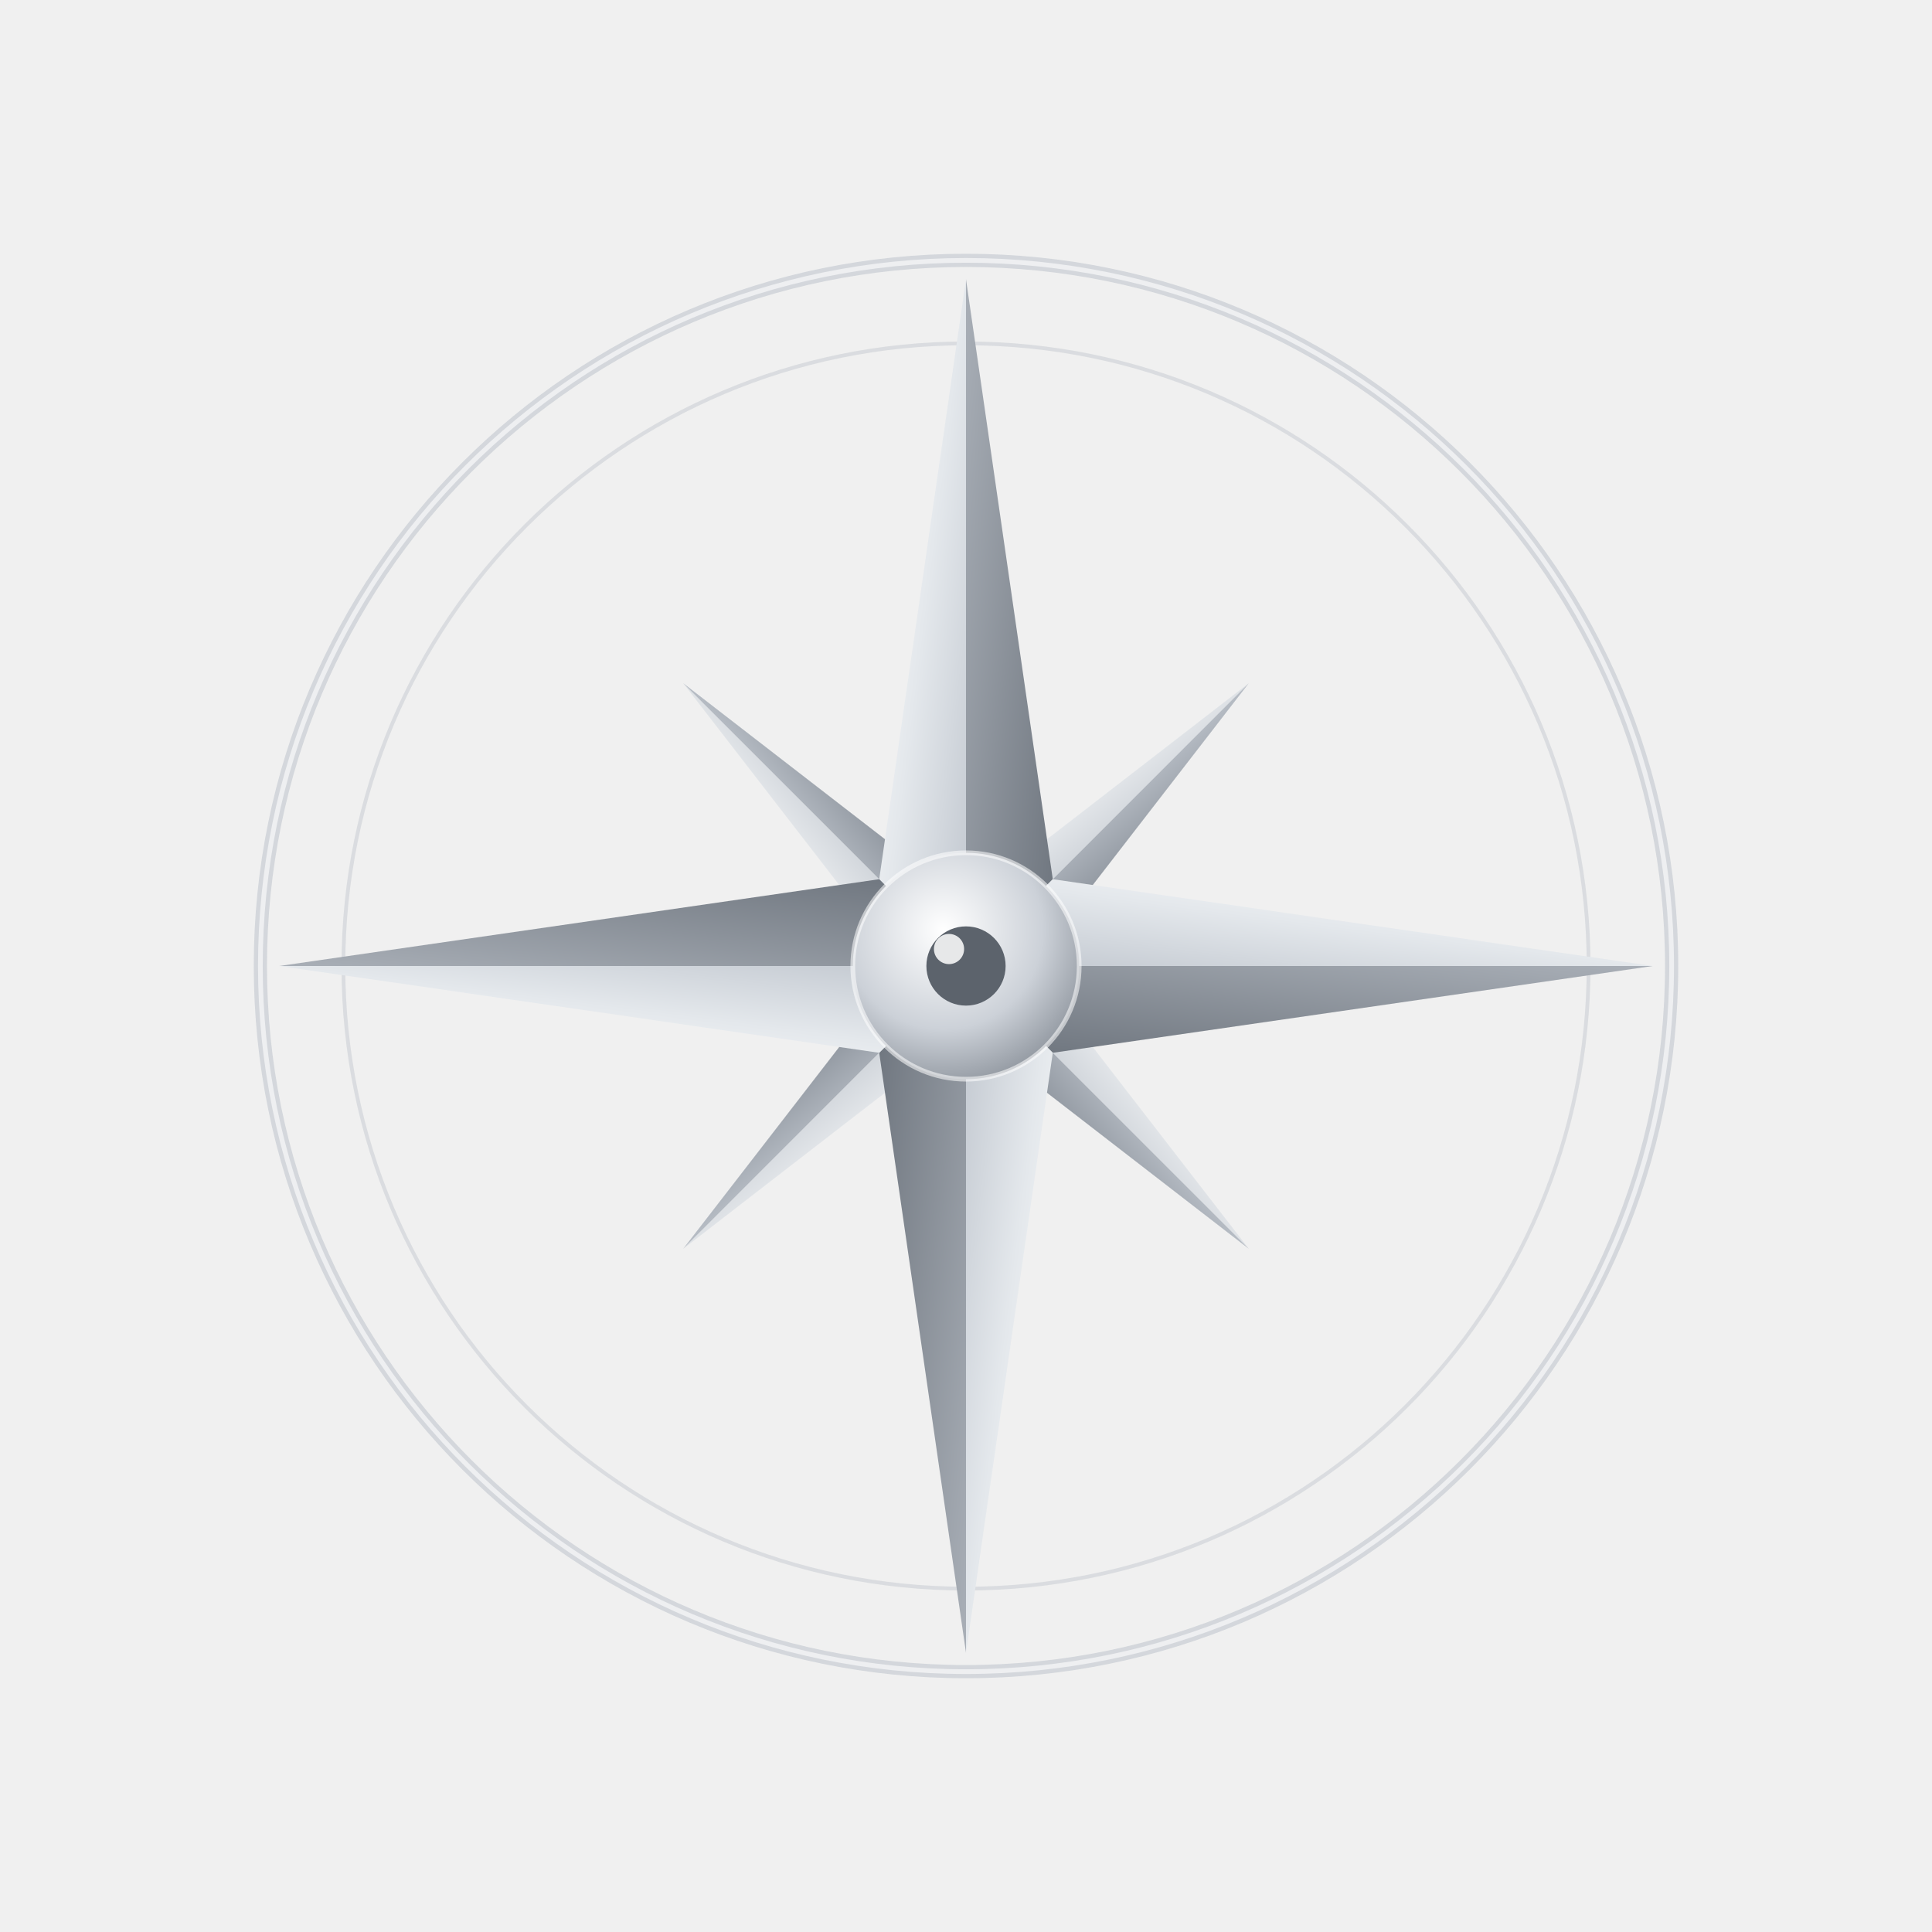
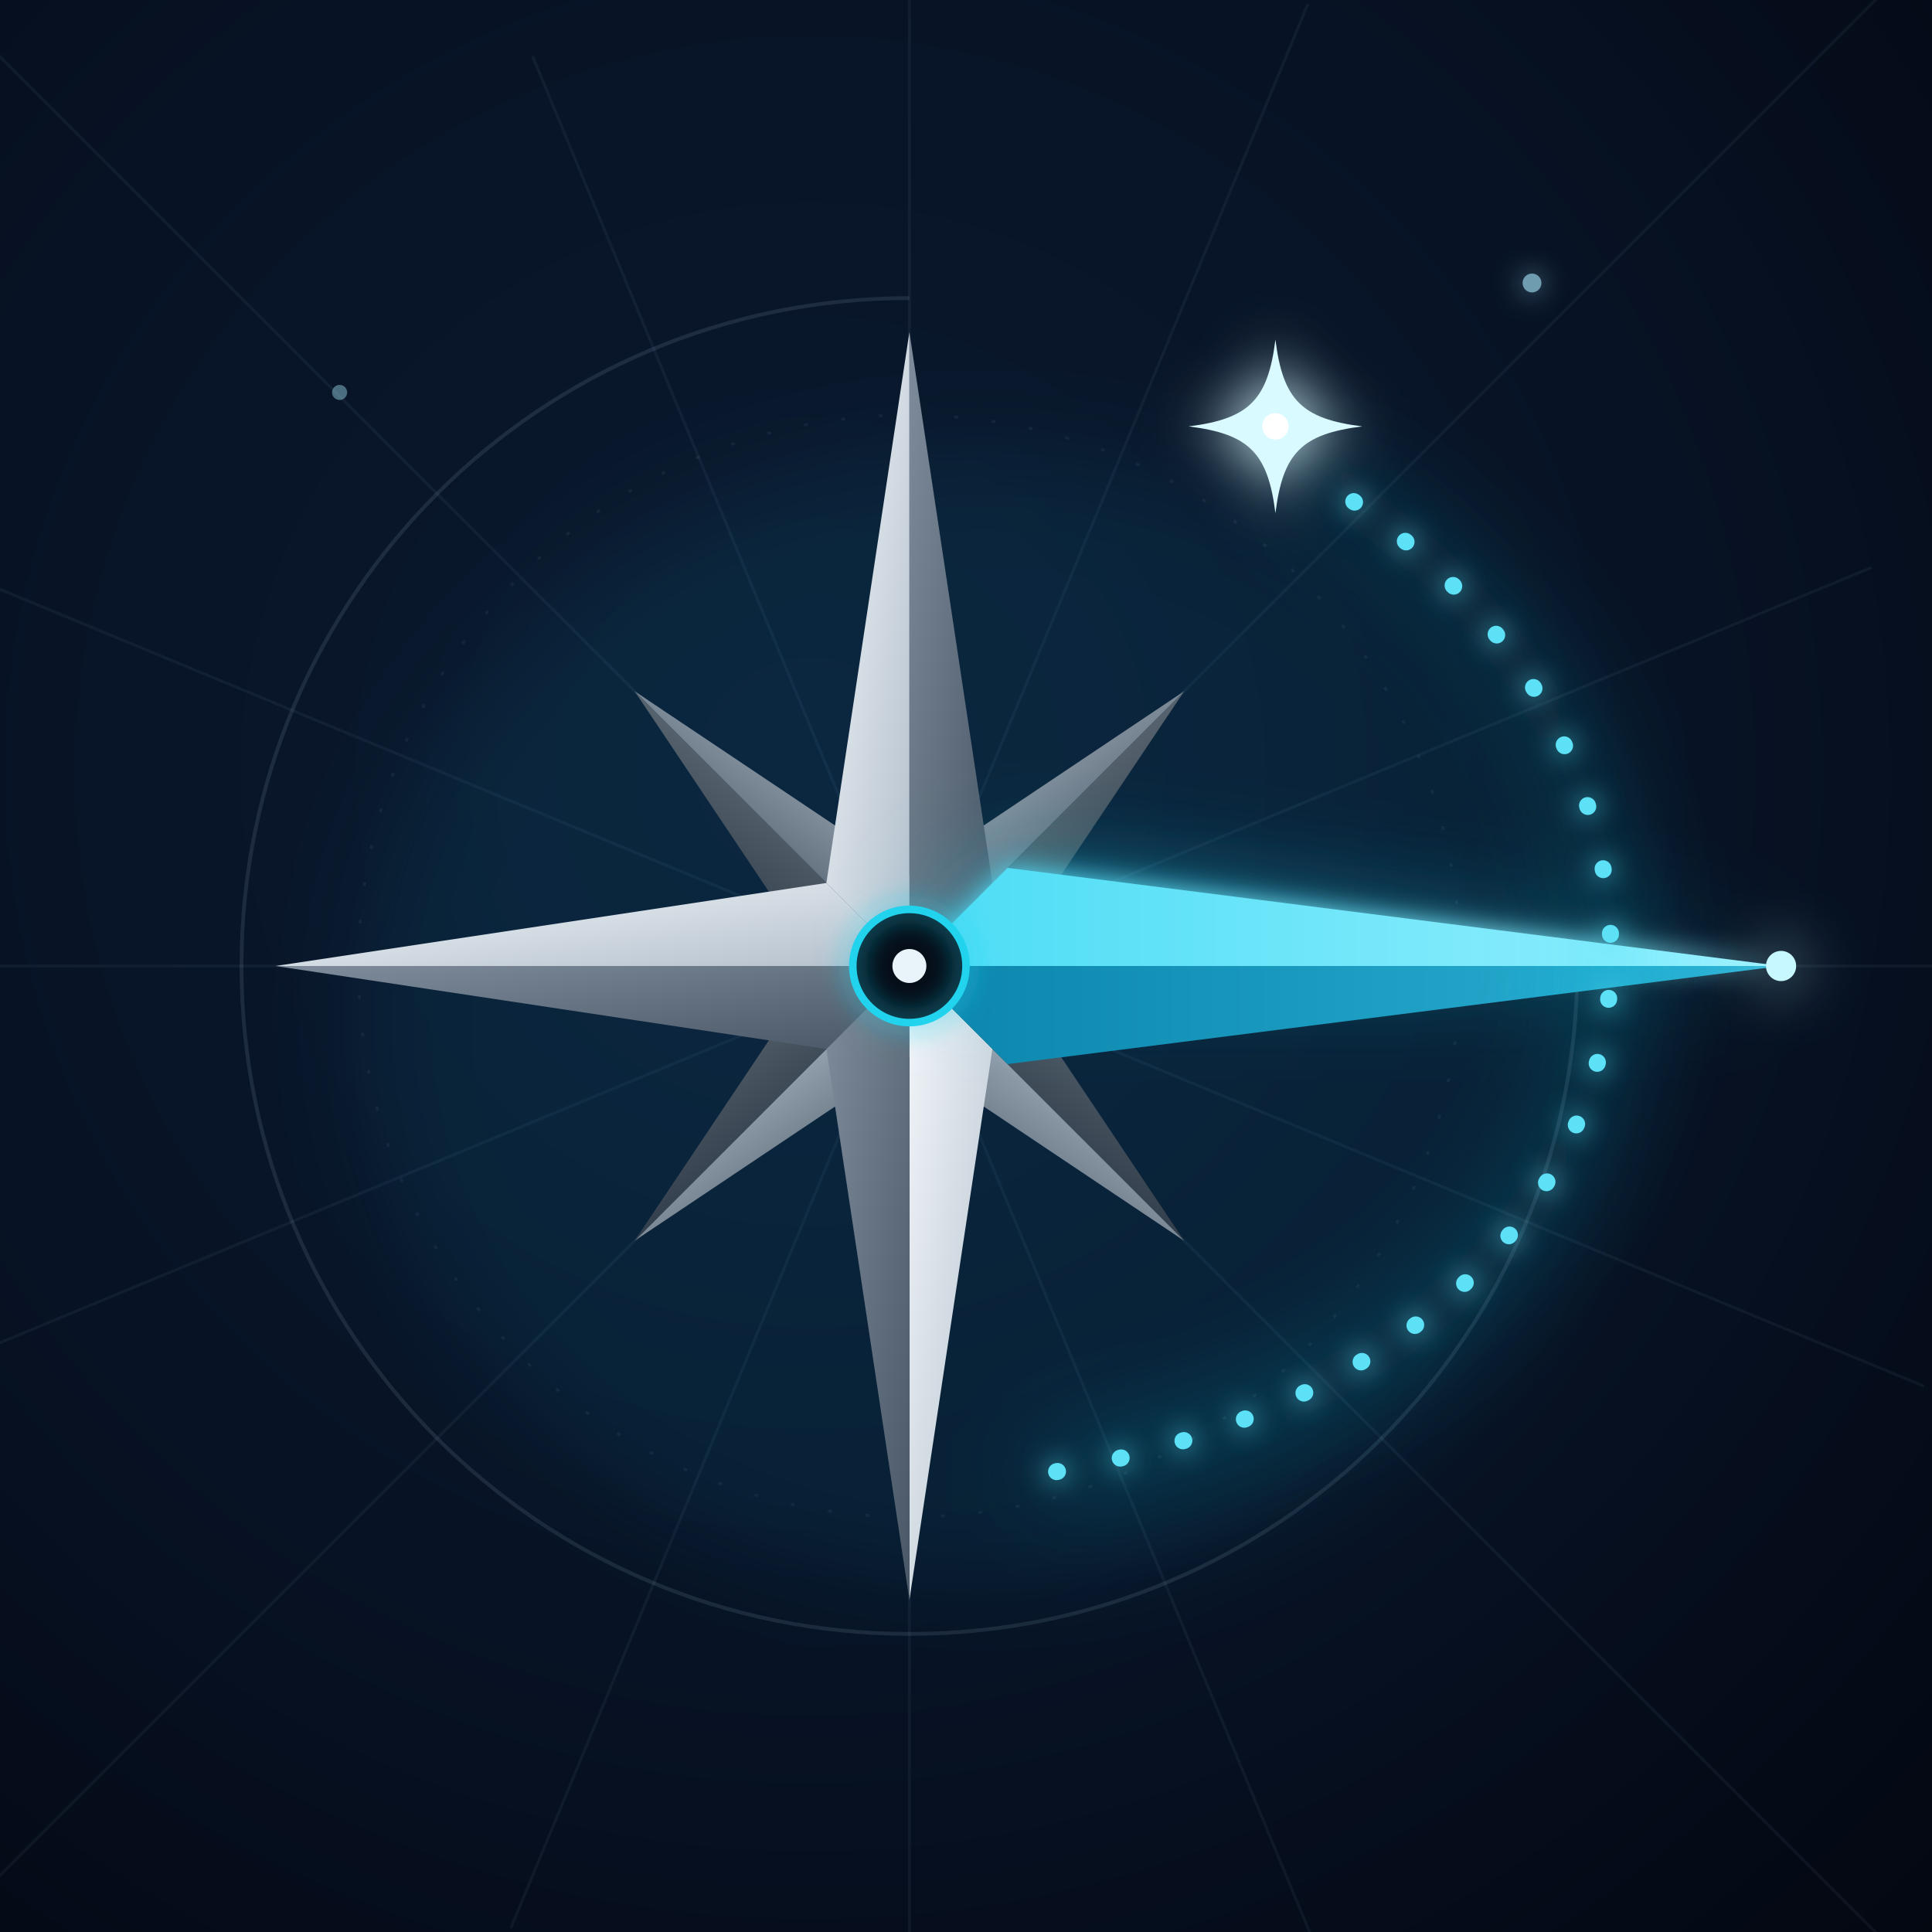
<svg xmlns="http://www.w3.org/2000/svg" viewBox="0 0 1024 1024" width="1024" height="1024">
  <defs>
-     <linearGradient id="agL" x1="0" y1="0" x2="1" y2="1">
-       <stop offset="0" stop-color="#ffffff" />
-       <stop offset="0.5" stop-color="#e4e8ec" />
-       <stop offset="1" stop-color="#c1c7cf" />
+     <radialGradient id="bg" cx="42%" cy="40%" r="85%">
+       <stop offset="0%" stop-color="#0B1B31" />
+       <stop offset="55%" stop-color="#071224" />
+       <stop offset="100%" stop-color="#030710" />
+     </radialGradient>
+     <linearGradient id="tiLight" x1="0%" y1="0%" x2="100%" y2="100%">
+       <stop offset="0%" stop-color="#F2F6FA" />
+       <stop offset="100%" stop-color="#B4C0CC" />
    </linearGradient>
-     <linearGradient id="agD" x1="0" y1="0" x2="1" y2="1">
-       <stop offset="0" stop-color="#a9afb7" />
-       <stop offset="1" stop-color="#6d747d" />
+     <linearGradient id="tiDark" x1="0%" y1="0%" x2="100%" y2="100%">
+       <stop offset="0%" stop-color="#7E8C9B" />
+       <stop offset="100%" stop-color="#4A5766" />
    </linearGradient>
-     <linearGradient id="agML" x1="0" y1="0" x2="1" y2="1">
-       <stop offset="0" stop-color="#f1f3f5" />
-       <stop offset="1" stop-color="#ccd1d7" />
+     <linearGradient id="tiDim" x1="0%" y1="0%" x2="100%" y2="100%">
+       <stop offset="0%" stop-color="#9AA7B4" />
+       <stop offset="100%" stop-color="#5D6A78" />
    </linearGradient>
-     <linearGradient id="agMD" x1="0" y1="0" x2="1" y2="1">
-       <stop offset="0" stop-color="#b7bdc5" />
-       <stop offset="1" stop-color="#868d96" />
+     <linearGradient id="tiDimDark" x1="0%" y1="0%" x2="100%" y2="100%">
+       <stop offset="0%" stop-color="#57646F" />
+       <stop offset="100%" stop-color="#333F4C" />
    </linearGradient>
-     <radialGradient id="agHub" cx="0.4" cy="0.34" r="0.8">
-       <stop offset="0" stop-color="#ffffff" />
-       <stop offset="0.55" stop-color="#ccd1d8" />
-       <stop offset="1" stop-color="#7c838c" />
-     </radialGradient>
+     <linearGradient id="eastLight" x1="0%" y1="0%" x2="100%" y2="0%">
+       <stop offset="0%" stop-color="#4ADCF5" />
+       <stop offset="100%" stop-color="#9BF1FF" />
+     </linearGradient>
+     <linearGradient id="eastDark" x1="0%" y1="0%" x2="100%" y2="0%">
+       <stop offset="0%" stop-color="#0B84AB" />
+       <stop offset="100%" stop-color="#2CB4D6" />
+     </linearGradient>
+     <filter id="glowCyan" x="-400%" y="-400%" width="900%" height="900%">
+       <feGaussianBlur stdDeviation="16" result="b" />
+       <feMerge>
+         <feMergeNode in="b" />
+         <feMergeNode in="SourceGraphic" />
+       </feMerge>
+     </filter>
+     <filter id="glowTight" x="-400%" y="-400%" width="900%" height="900%">
+       <feGaussianBlur stdDeviation="7" result="b" />
+       <feMerge>
+         <feMergeNode in="b" />
+         <feMergeNode in="SourceGraphic" />
+       </feMerge>
+     </filter>
+     <filter id="haze" x="-150%" y="-150%" width="400%" height="400%">
+       <feGaussianBlur stdDeviation="26" />
+     </filter>
  </defs>
-   <circle cx="512" cy="512" r="374" fill="none" stroke="#c7ccd3" stroke-width="7" opacity="0.7" />
-   <circle cx="512" cy="512" r="374" fill="none" stroke="#ffffff" stroke-width="2.5" opacity="0.6" />
-   <circle cx="512" cy="512" r="330" fill="none" stroke="#b9bfc7" stroke-width="2" opacity="0.4" />
-   <g>
-     <g transform="rotate(45 512 512)">
-       <path d="M512 300 L490 472 L512 512 Z" fill="url(#agML)" />
-       <path d="M512 300 L534 472 L512 512 Z" fill="url(#agMD)" />
+   <rect width="1024" height="1024" fill="url(#bg)" />
+   <g stroke="#8FB4D9" stroke-width="1.5" opacity="0.07">
+     <path d="M482 512 H-40 M482 512 H1064" />
+     <path d="M482 512 V-40 M482 512 V1064" />
+     <path d="M-40 -10 L1004 1034 M-40 1034 L1004 -10" transform="translate(0 0)" />
+     <g transform="rotate(22.5 482 512)">
+       <path d="M482 512 H-40 M482 512 H1064 M482 512 V-40 M482 512 V1064" />
    </g>
-     <g transform="rotate(135 512 512)">
-       <path d="M512 300 L490 472 L512 512 Z" fill="url(#agML)" />
-       <path d="M512 300 L534 472 L512 512 Z" fill="url(#agMD)" />
-     </g>
-     <g transform="rotate(225 512 512)">
-       <path d="M512 300 L490 472 L512 512 Z" fill="url(#agML)" />
-       <path d="M512 300 L534 472 L512 512 Z" fill="url(#agMD)" />
-     </g>
-     <g transform="rotate(315 512 512)">
-       <path d="M512 300 L490 472 L512 512 Z" fill="url(#agML)" />
-       <path d="M512 300 L534 472 L512 512 Z" fill="url(#agMD)" />
+     <g transform="rotate(67.5 482 512)">
+       <path d="M482 512 H-40 M482 512 H1064 M482 512 V-40 M482 512 V1064" />
    </g>
  </g>
-   <g>
-     <g>
-       <path d="M512 148 L466 466 L512 512 Z" fill="url(#agL)" />
-       <path d="M512 148 L558 466 L512 512 Z" fill="url(#agD)" />
-     </g>
-     <g transform="rotate(90 512 512)">
-       <path d="M512 148 L466 466 L512 512 Z" fill="url(#agL)" />
-       <path d="M512 148 L558 466 L512 512 Z" fill="url(#agD)" />
-     </g>
-     <g transform="rotate(180 512 512)">
-       <path d="M512 148 L466 466 L512 512 Z" fill="url(#agL)" />
-       <path d="M512 148 L558 466 L512 512 Z" fill="url(#agD)" />
-     </g>
-     <g transform="rotate(270 512 512)">
-       <path d="M512 148 L466 466 L512 512 Z" fill="url(#agL)" />
-       <path d="M512 148 L558 466 L512 512 Z" fill="url(#agD)" />
+   <path d="M 482 158 A 354 354 0 1 0 836 512" fill="none" stroke="#9FB6CC" stroke-opacity="0.14" stroke-width="2" />
+   <circle cx="482" cy="512" r="292" fill="none" stroke="#9FB6CC" stroke-opacity="0.08" stroke-width="1.5" stroke-dasharray="2 18" />
+   <ellipse cx="520" cy="540" rx="330" ry="300" fill="#0E9EC7" opacity="0.10" filter="url(#haze)" />
+   <g transform="rotate(45 482 512)">
+     <g transform="translate(482 512)">
+       <path d="M0 -206 L34 -34 L0 0 Z" fill="url(#tiDimDark)" />
+       <path d="M0 -206 L-34 -34 L0 0 Z" fill="url(#tiDim)" />
+       <path d="M0 206 L34 34 L0 0 Z" fill="url(#tiDim)" />
+       <path d="M0 206 L-34 34 L0 0 Z" fill="url(#tiDimDark)" />
+       <path d="M-206 0 L-34 -34 L0 0 Z" fill="url(#tiDim)" />
+       <path d="M-206 0 L-34 34 L0 0 Z" fill="url(#tiDimDark)" />
+       <path d="M206 0 L34 -34 L0 0 Z" fill="url(#tiDimDark)" />
+       <path d="M206 0 L34 34 L0 0 Z" fill="url(#tiDim)" />
    </g>
  </g>
-   <circle cx="512" cy="512" r="60" fill="url(#agHub)" />
-   <circle cx="512" cy="512" r="60" fill="none" stroke="#ffffff" stroke-opacity="0.55" stroke-width="2.5" />
-   <circle cx="512" cy="512" r="21" fill="#5c636c" />
-   <circle cx="503" cy="503" r="8" fill="#ffffff" opacity="0.85" />
+   <g transform="translate(482 512)">
+     <path d="M0 -336 L44 -44 L0 0 Z" fill="url(#tiDark)" />
+     <path d="M0 -336 L-44 -44 L0 0 Z" fill="url(#tiLight)" />
+     <path d="M0 336 L44 44 L0 0 Z" fill="url(#tiLight)" />
+     <path d="M0 336 L-44 44 L0 0 Z" fill="url(#tiDark)" />
+     <path d="M-336 0 L-44 -44 L0 0 Z" fill="url(#tiLight)" />
+     <path d="M-336 0 L-44 44 L0 0 Z" fill="url(#tiDark)" />
+     <path d="M462 0 L52 -52 L0 0 Z" fill="#22D3EE" opacity="0.5" filter="url(#haze)" />
+     <path d="M462 0 L52 -52 L0 0 Z" fill="url(#eastLight)" filter="url(#glowTight)" />
+     <path d="M462 0 L52 52 L0 0 Z" fill="url(#eastDark)" />
+     <circle cx="462" cy="0" r="8" fill="#C8F8FF" filter="url(#glowCyan)" />
+   </g>
+   <circle cx="482" cy="512" r="30" fill="#050D18" />
+   <circle cx="482" cy="512" r="30" fill="none" stroke="#22D3EE" stroke-width="4" filter="url(#glowTight)" />
+   <circle cx="482" cy="512" r="9" fill="#E8F4F9" />
+   <path d="M 560 780 C 780 740 880 600 848 452 C 824 340 740 280 700 254" fill="none" stroke="#22D3EE" stroke-opacity="0.28" stroke-width="22" stroke-linecap="round" filter="url(#haze)" />
+   <path d="M 560 780 C 780 740 880 600 848 452 C 824 340 740 280 700 254" fill="none" stroke="#5CE1F6" stroke-width="9" stroke-linecap="round" stroke-dasharray="0.5 34" filter="url(#glowTight)" />
+   <g transform="translate(676 226)">
+     <path d="M0 -46 C4 -14 14 -4 46 0 C14 4 4 14 0 46 C-4 14 -14 4 -46 0 C-14 -4 -4 -14 0 -46 Z" fill="#D9FAFF" filter="url(#glowCyan)" />
+     <circle r="7" fill="#FFFFFF" />
+   </g>
+   <circle cx="812" cy="150" r="5" fill="#9BD9EA" opacity="0.7" filter="url(#glowTight)" />
+   <circle cx="180" cy="208" r="4" fill="#9BD9EA" opacity="0.45" />
</svg>
